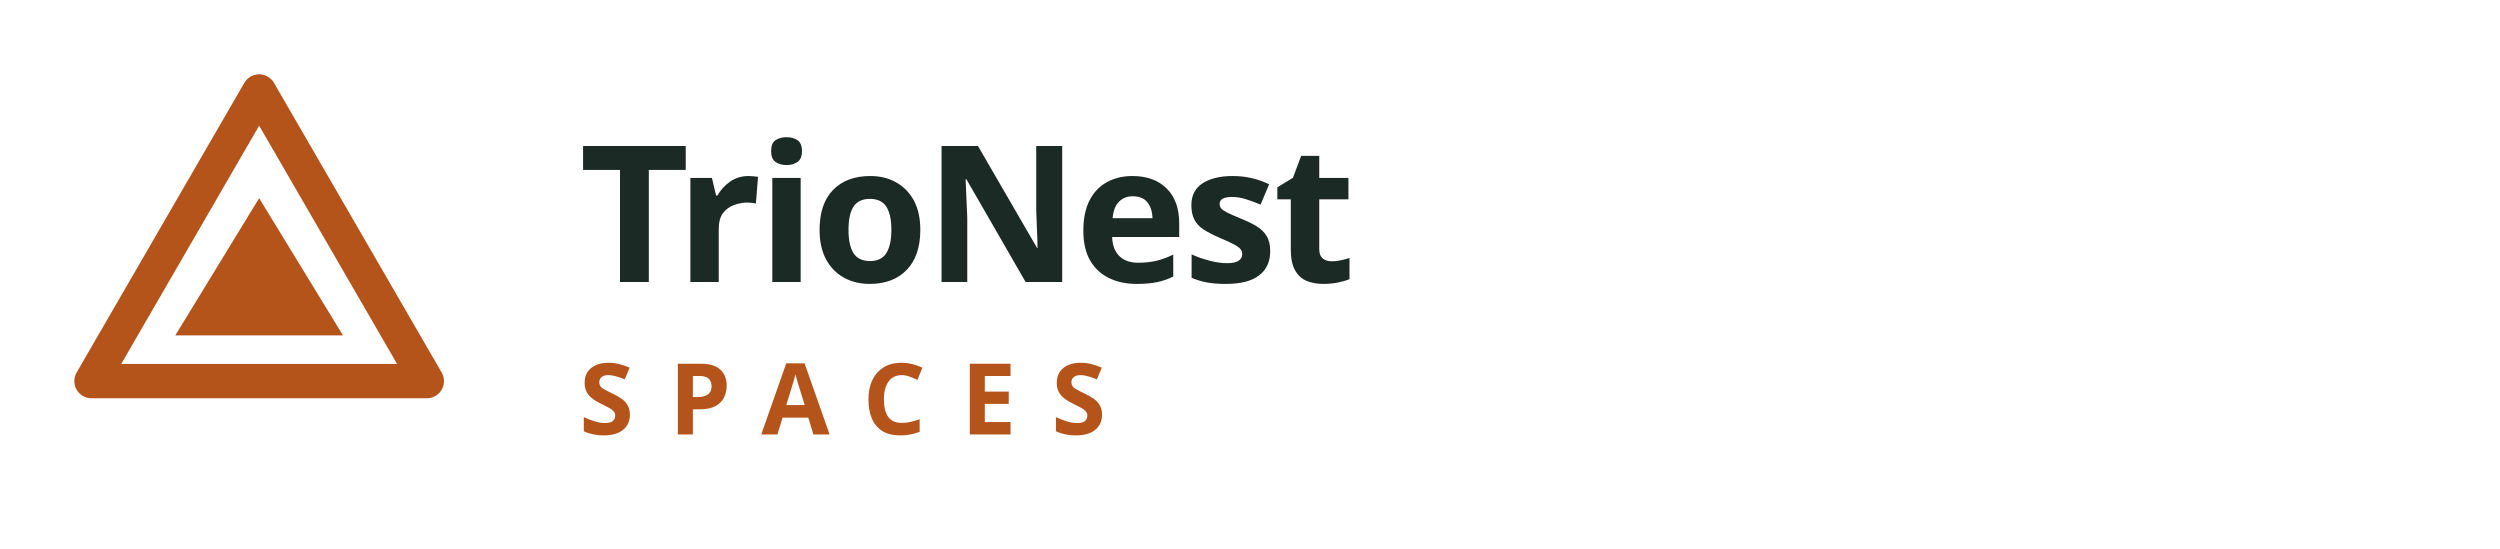
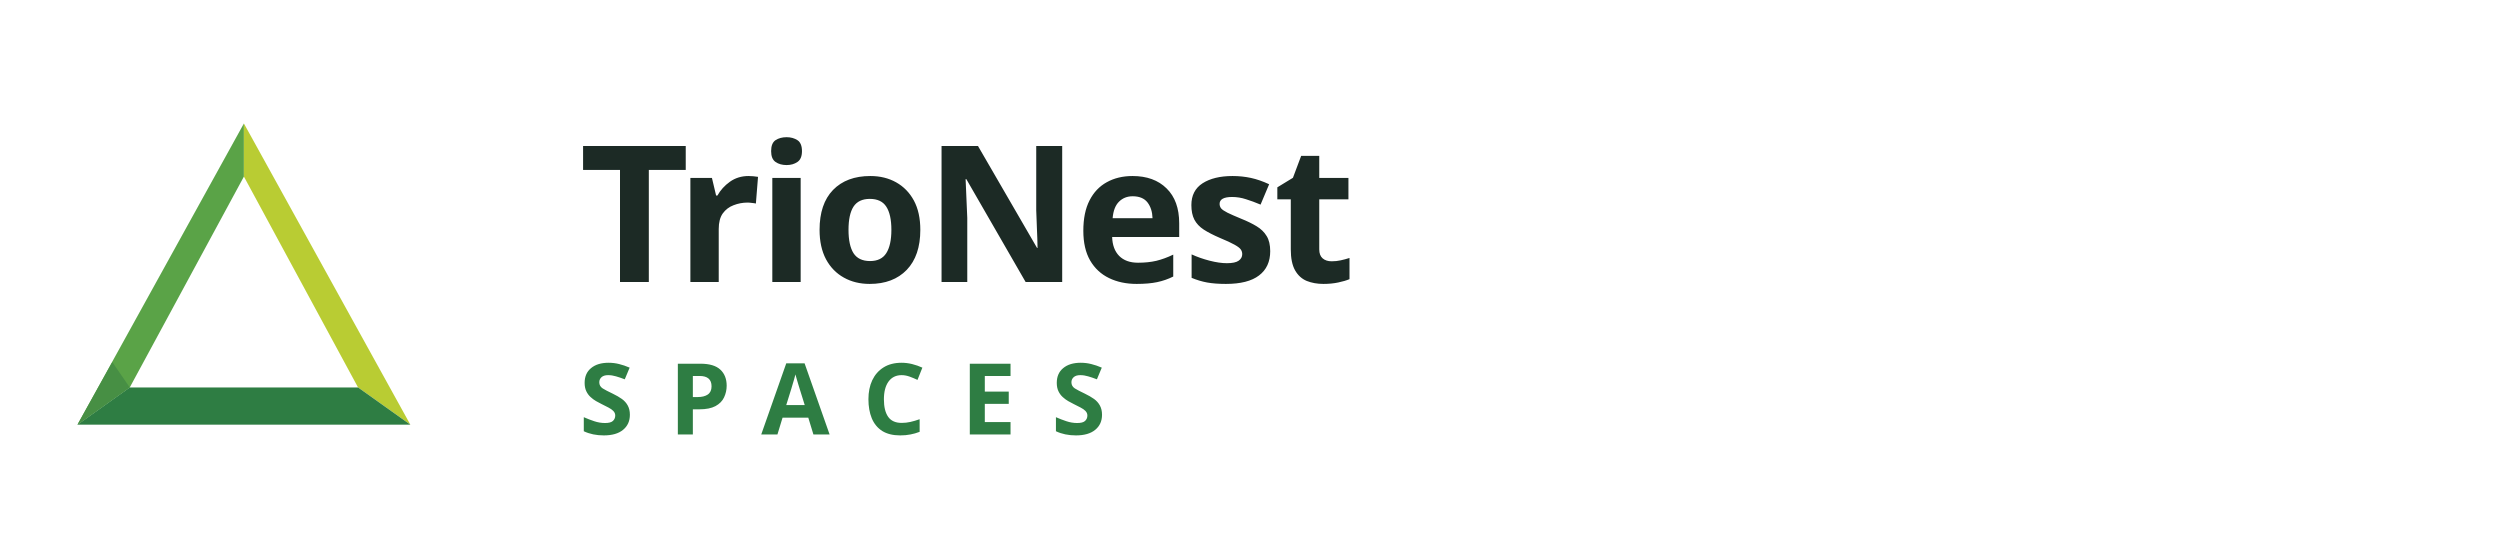
<svg xmlns="http://www.w3.org/2000/svg" viewBox="0 0 328 72" width="328" height="72" role="img" aria-label="TrioNest Spaces">
-   <g fill="none" stroke="#b5541a" stroke-width="4.5" stroke-linejoin="round">
-     <path d="M34 12 56 50H12z" />
+   <g transform="translate(6 11) scale(0.52)">
+     <polygon fill="#5aa347" points="50,10 8,86 21.2,76.6 50,23.4" />
+     <polygon fill="#b9cc33" points="50,10 92,86 78.8,76.6 50,23.4" />
+     <polygon fill="#2e7d43" points="8,86 92,86 78.8,76.6 21.2,76.6" />
+     <polygon fill="#478f44" points="8,86 16.8,70.2 21.2,76.6" />
  </g>
-   <path d="M34 26 45 44H23z" fill="#b5541a" />
  <text x="76" y="37" font-family="'Space Grotesk',Segoe UI,sans-serif" font-size="25" font-weight="700" fill="#1c2a25" letter-spacing="-0.6">TrioNest</text>
-   <text x="76" y="57" font-family="'Space Grotesk',Segoe UI,sans-serif" font-size="13" font-weight="600" fill="#b5541a" letter-spacing="4.6">SPACES</text>
+   <text x="76" y="57" font-family="'Space Grotesk',Segoe UI,sans-serif" font-size="13" font-weight="600" fill="#2e7d43" letter-spacing="4.6">SPACES</text>
</svg>
